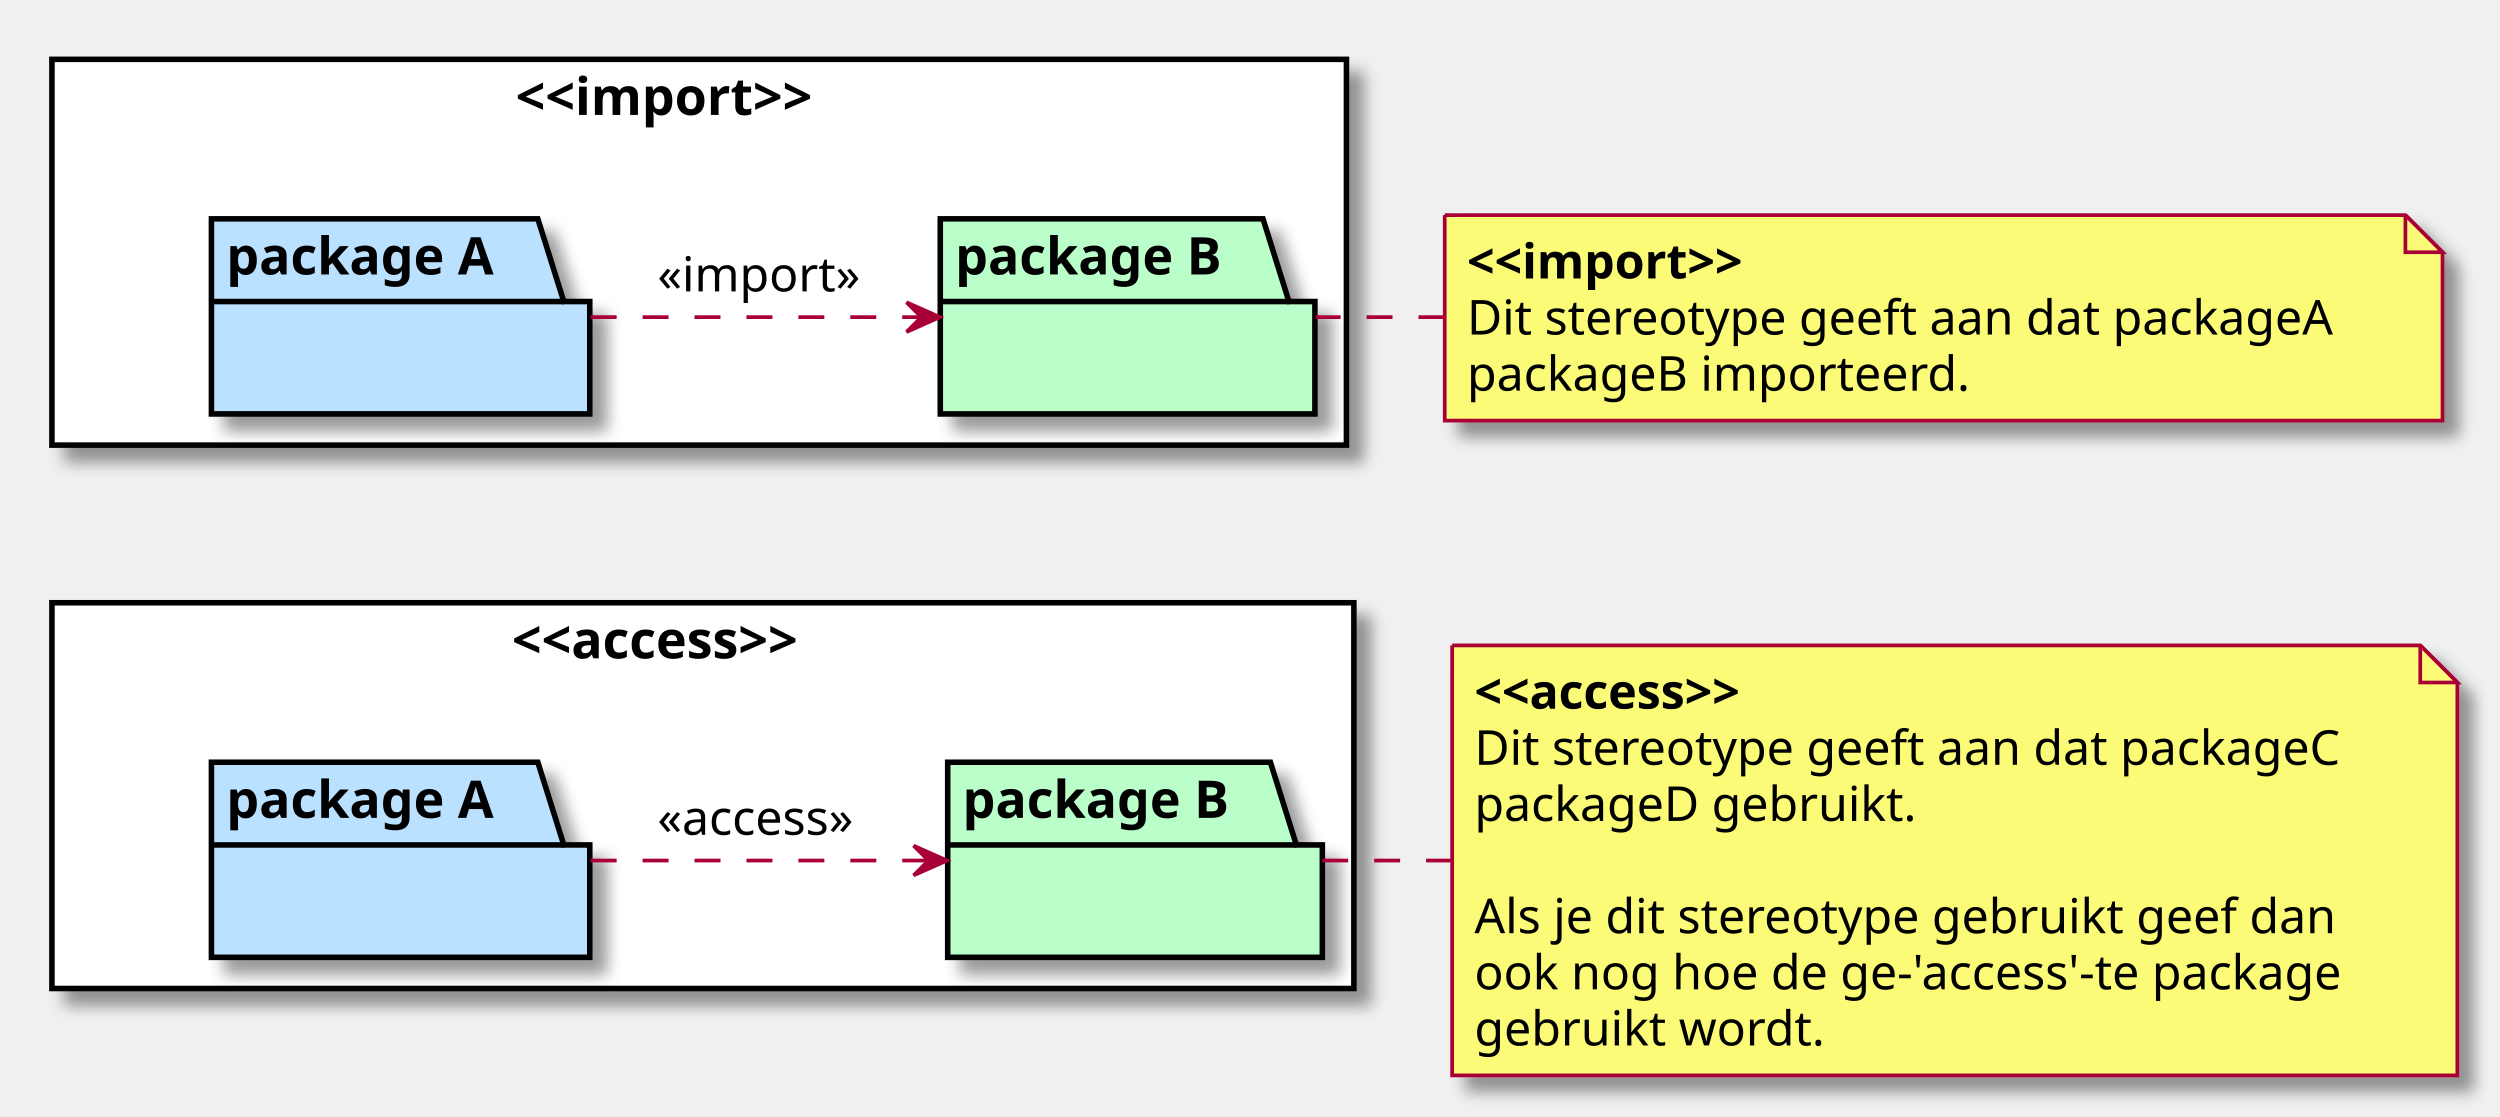
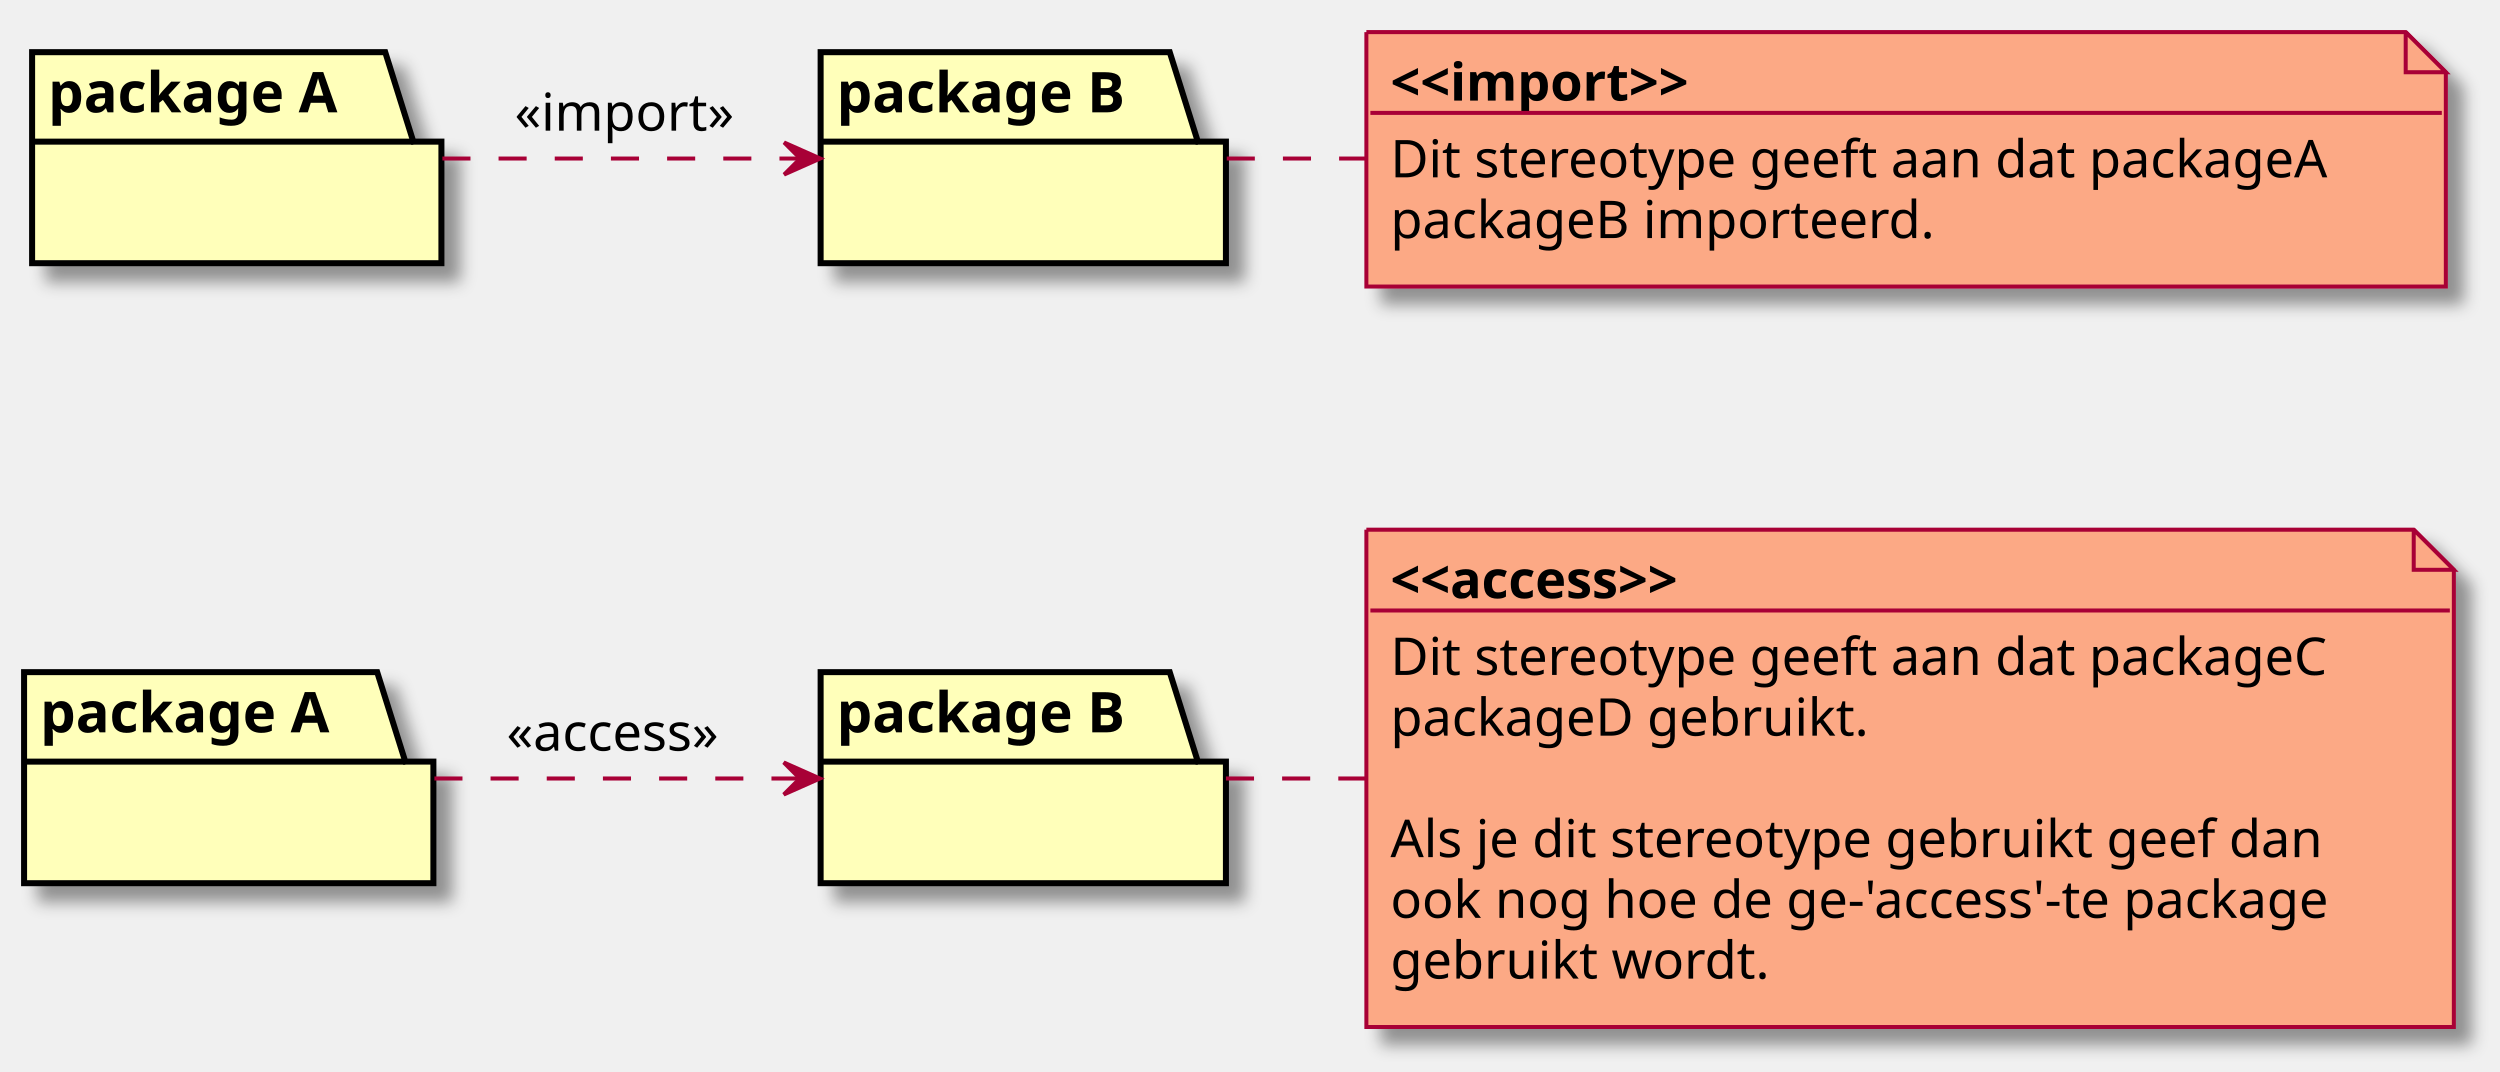
- <svg xmlns="http://www.w3.org/2000/svg" contentScriptType="application/ecmascript" contentStyleType="text/css" height="301px" preserveAspectRatio="none" style="width:674px;height:301px;" version="1.1" viewBox="0 0 674 301" width="674px" zoomAndPan="magnify">
+ <svg xmlns="http://www.w3.org/2000/svg" contentScriptType="application/ecmascript" contentStyleType="text/css" height="267px" preserveAspectRatio="none" style="width:623px;height:267px;" version="1.1" viewBox="0 0 623 267" width="623px" zoomAndPan="magnify">
  <defs>
-     <filter height="300%" id="f7o1p99omp18n" width="300%" x="-1" y="-1">
+     <filter height="300%" id="f39lou0pnq734" width="300%" x="-1" y="-1">
      <feGaussianBlur result="blurOut" stdDeviation="2.0" />
      <feColorMatrix in="blurOut" result="blurOut2" type="matrix" values="0 0 0 0 0 0 0 0 0 0 0 0 0 0 0 0 0 0 .4 0" />
      <feOffset dx="4.0" dy="4.0" in="blurOut2" result="blurOut3" />
      <feBlend in="SourceGraphic" in2="blurOut3" mode="normal" />
    </filter>
  </defs>
  <g>
-     <rect fill="#FFFFFF" filter="url(#f7o1p99omp18n)" height="104" style="stroke: #000000; stroke-width: 1.5;" width="349" x="14" y="16" />
-     <text fill="#000000" font-family="sans-serif" font-size="14" font-weight="bold" lengthAdjust="spacingAndGlyphs" textLength="99" x="139" y="30.995">&lt;&lt;import&gt;&gt;</text>
-     <text fill="#000000" font-family="sans-serif" font-size="14" font-weight="bold" lengthAdjust="spacingAndGlyphs" textLength="0" x="191" y="47.292" />
-     <rect fill="#FFFFFF" filter="url(#f7o1p99omp18n)" height="104" style="stroke: #000000; stroke-width: 1.5;" width="351" x="14" y="162.5" />
-     <text fill="#000000" font-family="sans-serif" font-size="14" font-weight="bold" lengthAdjust="spacingAndGlyphs" textLength="103" x="138" y="177.495">&lt;&lt;access&gt;&gt;</text>
-     <text fill="#000000" font-family="sans-serif" font-size="14" font-weight="bold" lengthAdjust="spacingAndGlyphs" textLength="0" x="192" y="193.792" />
-     <polygon fill="#BAE1FF" filter="url(#f7o1p99omp18n)" points="57,59,145,59,152,81.297,159,81.297,159,111.594,57,111.594,57,59" style="stroke: #000000; stroke-width: 1.5;" />
-     <line style="stroke: #000000; stroke-width: 1.5;" x1="57" x2="152" y1="81.297" y2="81.297" />
-     <text fill="#000000" font-family="sans-serif" font-size="14" font-weight="bold" lengthAdjust="spacingAndGlyphs" textLength="82" x="61" y="73.995">package A</text>
-     <polygon fill="#BAFFC9" filter="url(#f7o1p99omp18n)" points="253.5,59,340.5,59,347.5,81.297,354.5,81.297,354.5,111.594,253.5,111.594,253.5,59" style="stroke: #000000; stroke-width: 1.5;" />
-     <line style="stroke: #000000; stroke-width: 1.5;" x1="253.5" x2="347.5" y1="81.297" y2="81.297" />
-     <text fill="#000000" font-family="sans-serif" font-size="14" font-weight="bold" lengthAdjust="spacingAndGlyphs" textLength="81" x="257.5" y="73.995">package B</text>
-     <polygon fill="#BAE1FF" filter="url(#f7o1p99omp18n)" points="57,205.5,145,205.5,152,227.797,159,227.797,159,258.094,57,258.094,57,205.5" style="stroke: #000000; stroke-width: 1.5;" />
-     <line style="stroke: #000000; stroke-width: 1.5;" x1="57" x2="152" y1="227.797" y2="227.797" />
-     <text fill="#000000" font-family="sans-serif" font-size="14" font-weight="bold" lengthAdjust="spacingAndGlyphs" textLength="82" x="61" y="220.495">package A</text>
-     <polygon fill="#BAFFC9" filter="url(#f7o1p99omp18n)" points="255.5,205.5,342.5,205.5,349.5,227.797,356.5,227.797,356.5,258.094,255.5,258.094,255.5,205.5" style="stroke: #000000; stroke-width: 1.5;" />
-     <line style="stroke: #000000; stroke-width: 1.5;" x1="255.5" x2="349.5" y1="227.797" y2="227.797" />
-     <text fill="#000000" font-family="sans-serif" font-size="14" font-weight="bold" lengthAdjust="spacingAndGlyphs" textLength="81" x="259.5" y="220.495">package B</text>
-     <path d="M389.5,58 L389.5,113.398 L658.5,113.398 L658.5,68 L648.5,58 L389.5,58 " fill="#FBFB77" filter="url(#f7o1p99omp18n)" style="stroke: #A80036; stroke-width: 1.0;" />
-     <path d="M648.5,58 L648.5,68 L658.5,68 L648.5,58 " fill="#FBFB77" style="stroke: #A80036; stroke-width: 1.0;" />
-     <text fill="#000000" font-family="sans-serif" font-size="13" font-weight="bold" lengthAdjust="spacingAndGlyphs" textLength="93" x="395.5" y="75.067">&lt;&lt;import&gt;&gt;</text>
-     <text fill="#000000" font-family="sans-serif" font-size="13" lengthAdjust="spacingAndGlyphs" textLength="248" x="395.5" y="90.2">Dit stereotype geeft aan dat packageA</text>
-     <text fill="#000000" font-family="sans-serif" font-size="13" lengthAdjust="spacingAndGlyphs" textLength="142" x="395.5" y="105.332">packageB importeerd.</text>
-     <path d="M391.5,174 L391.5,289.93 L662.5,289.93 L662.5,184 L652.5,174 L391.5,174 " fill="#FBFB77" filter="url(#f7o1p99omp18n)" style="stroke: #A80036; stroke-width: 1.0;" />
-     <path d="M652.5,174 L652.5,184 L662.5,184 L652.5,174 " fill="#FBFB77" style="stroke: #A80036; stroke-width: 1.0;" />
-     <text fill="#000000" font-family="sans-serif" font-size="13" font-weight="bold" lengthAdjust="spacingAndGlyphs" textLength="94" x="397.5" y="191.067">&lt;&lt;access&gt;&gt;</text>
-     <text fill="#000000" font-family="sans-serif" font-size="13" lengthAdjust="spacingAndGlyphs" textLength="248" x="397.5" y="206.2">Dit stereotype geeft aan dat packageC</text>
-     <text fill="#000000" font-family="sans-serif" font-size="13" lengthAdjust="spacingAndGlyphs" textLength="124" x="397.5" y="221.333">packageD gebruikt.</text>
-     <text fill="#000000" font-family="sans-serif" font-size="13" lengthAdjust="spacingAndGlyphs" textLength="0" x="401.5" y="236.465" />
-     <text fill="#000000" font-family="sans-serif" font-size="13" lengthAdjust="spacingAndGlyphs" textLength="243" x="397.5" y="251.598">Als je dit stereotype gebruikt geef dan</text>
-     <text fill="#000000" font-family="sans-serif" font-size="13" lengthAdjust="spacingAndGlyphs" textLength="250" x="397.5" y="266.731">ook nog hoe de ge-'access'-te package</text>
-     <text fill="#000000" font-family="sans-serif" font-size="13" lengthAdjust="spacingAndGlyphs" textLength="95" x="397.5" y="281.864">gebruikt wordt.</text>
-     <path d="M159.241,85.5 C186.576,85.5 220.251,85.5 248.24,85.5 " fill="none" id="p1-&gt;p2" style="stroke: #A80036; stroke-width: 1.0; stroke-dasharray: 7.0,7.0;" />
-     <polygon fill="#A80036" points="253.398,85.5,244.398,81.5,248.398,85.5,244.398,89.5,253.398,85.5" style="stroke: #A80036; stroke-width: 1.0;" />
-     <text fill="#000000" font-family="sans-serif" font-size="13" lengthAdjust="spacingAndGlyphs" textLength="58" x="177.25" y="78.567">«import»</text>
-     <path d="M159.247,232 C187.078,232 221.529,232 250.056,232 " fill="none" id="p3-&gt;p4" style="stroke: #A80036; stroke-width: 1.0; stroke-dasharray: 7.0,7.0;" />
-     <polygon fill="#A80036" points="255.31,232,246.31,228,250.31,232,246.31,236,255.31,232" style="stroke: #A80036; stroke-width: 1.0;" />
-     <text fill="#000000" font-family="sans-serif" font-size="13" lengthAdjust="spacingAndGlyphs" textLength="60" x="177.25" y="225.067">«access»</text>
-     <path d="M389.422,85.5 C377.849,85.5 366.276,85.5 354.703,85.5 " fill="none" id="GMN11-p2" style="stroke: #A80036; stroke-width: 1.0; stroke-dasharray: 7.0,7.0;" />
-     <path d="M391.467,232 C379.812,232 368.157,232 356.502,232 " fill="none" id="GMN14-p4" style="stroke: #A80036; stroke-width: 1.0; stroke-dasharray: 7.0,7.0;" />
+     <polygon fill="#FFFFBA" filter="url(#f39lou0pnq734)" points="8,13,96,13,103,35.297,110,35.297,110,65.594,8,65.594,8,13" style="stroke: #000000; stroke-width: 1.5;" />
+     <line style="stroke: #000000; stroke-width: 1.5;" x1="8" x2="103" y1="35.297" y2="35.297" />
+     <text fill="#000000" font-family="sans-serif" font-size="14" font-weight="bold" lengthAdjust="spacingAndGlyphs" textLength="82" x="12" y="27.995">package A</text>
+     <polygon fill="#FFFFBA" filter="url(#f39lou0pnq734)" points="204.5,13,291.5,13,298.5,35.297,305.5,35.297,305.5,65.594,204.5,65.594,204.5,13" style="stroke: #000000; stroke-width: 1.5;" />
+     <line style="stroke: #000000; stroke-width: 1.5;" x1="204.5" x2="298.5" y1="35.297" y2="35.297" />
+     <text fill="#000000" font-family="sans-serif" font-size="14" font-weight="bold" lengthAdjust="spacingAndGlyphs" textLength="81" x="208.5" y="27.995">package B</text>
+     <polygon fill="#FFFFBA" filter="url(#f39lou0pnq734)" points="6,167.5,94,167.5,101,189.797,108,189.797,108,220.094,6,220.094,6,167.5" style="stroke: #000000; stroke-width: 1.5;" />
+     <line style="stroke: #000000; stroke-width: 1.5;" x1="6" x2="101" y1="189.797" y2="189.797" />
+     <text fill="#000000" font-family="sans-serif" font-size="14" font-weight="bold" lengthAdjust="spacingAndGlyphs" textLength="82" x="10" y="182.495">package A</text>
+     <polygon fill="#FFFFBA" filter="url(#f39lou0pnq734)" points="204.5,167.5,291.5,167.5,298.5,189.797,305.5,189.797,305.5,220.094,204.5,220.094,204.5,167.5" style="stroke: #000000; stroke-width: 1.5;" />
+     <line style="stroke: #000000; stroke-width: 1.5;" x1="204.5" x2="298.5" y1="189.797" y2="189.797" />
+     <text fill="#000000" font-family="sans-serif" font-size="14" font-weight="bold" lengthAdjust="spacingAndGlyphs" textLength="81" x="208.5" y="182.495">package B</text>
+     <path d="M340.5,8 L340.5,71.398 L609.5,71.398 L609.5,18 L599.5,8 L340.5,8 " fill="#FCA985" filter="url(#f39lou0pnq734)" style="stroke: #A80036; stroke-width: 1.0;" />
+     <path d="M599.5,8 L599.5,18 L609.5,18 L599.5,8 " fill="#FCA985" style="stroke: #A80036; stroke-width: 1.0;" />
+     <text fill="#000000" font-family="sans-serif" font-size="13" font-weight="bold" lengthAdjust="spacingAndGlyphs" textLength="93" x="346.5" y="25.067">&lt;&lt;import&gt;&gt;</text>
+     <line style="stroke: #A80036; stroke-width: 1.0;" x1="341.5" x2="608.5" y1="28.133" y2="28.133" />
+     <text fill="#000000" font-family="sans-serif" font-size="13" lengthAdjust="spacingAndGlyphs" textLength="248" x="346.5" y="44.2">Dit stereotype geeft aan dat packageA</text>
+     <text fill="#000000" font-family="sans-serif" font-size="13" lengthAdjust="spacingAndGlyphs" textLength="142" x="346.5" y="59.333">packageB importeerd.</text>
+     <path d="M340.5,132 L340.5,255.93 L611.5,255.93 L611.5,142 L601.5,132 L340.5,132 " fill="#FCA985" filter="url(#f39lou0pnq734)" style="stroke: #A80036; stroke-width: 1.0;" />
+     <path d="M601.5,132 L601.5,142 L611.5,142 L601.5,132 " fill="#FCA985" style="stroke: #A80036; stroke-width: 1.0;" />
+     <text fill="#000000" font-family="sans-serif" font-size="13" font-weight="bold" lengthAdjust="spacingAndGlyphs" textLength="94" x="346.5" y="149.067">&lt;&lt;access&gt;&gt;</text>
+     <line style="stroke: #A80036; stroke-width: 1.0;" x1="341.5" x2="610.5" y1="152.133" y2="152.133" />
+     <text fill="#000000" font-family="sans-serif" font-size="13" lengthAdjust="spacingAndGlyphs" textLength="248" x="346.5" y="168.2">Dit stereotype geeft aan dat packageC</text>
+     <text fill="#000000" font-family="sans-serif" font-size="13" lengthAdjust="spacingAndGlyphs" textLength="124" x="346.5" y="183.333">packageD gebruikt.</text>
+     <text fill="#000000" font-family="sans-serif" font-size="13" lengthAdjust="spacingAndGlyphs" textLength="0" x="350.5" y="198.465" />
+     <text fill="#000000" font-family="sans-serif" font-size="13" lengthAdjust="spacingAndGlyphs" textLength="243" x="346.5" y="213.598">Als je dit stereotype gebruikt geef dan</text>
+     <text fill="#000000" font-family="sans-serif" font-size="13" lengthAdjust="spacingAndGlyphs" textLength="250" x="346.5" y="228.731">ook nog hoe de ge-'access'-te package</text>
+     <text fill="#000000" font-family="sans-serif" font-size="13" lengthAdjust="spacingAndGlyphs" textLength="95" x="346.5" y="243.864">gebruikt wordt.</text>
+     <path d="M110.241,39.5 C137.576,39.5 171.251,39.5 199.24,39.5 " fill="none" id="p1-&gt;p2" style="stroke: #A80036; stroke-width: 1.0; stroke-dasharray: 7.0,7.0;" />
+     <polygon fill="#A80036" points="204.398,39.5,195.398,35.5,199.398,39.5,195.398,43.5,204.398,39.5" style="stroke: #A80036; stroke-width: 1.0;" />
+     <text fill="#000000" font-family="sans-serif" font-size="13" lengthAdjust="spacingAndGlyphs" textLength="58" x="128.25" y="32.567">«import»</text>
+     <path d="M108.247,194 C136.078,194 170.529,194 199.056,194 " fill="none" id="p3-&gt;p4" style="stroke: #A80036; stroke-width: 1.0; stroke-dasharray: 7.0,7.0;" />
+     <polygon fill="#A80036" points="204.31,194,195.31,190,199.31,194,195.31,198,204.31,194" style="stroke: #A80036; stroke-width: 1.0;" />
+     <text fill="#000000" font-family="sans-serif" font-size="13" lengthAdjust="spacingAndGlyphs" textLength="60" x="126.25" y="187.067">«access»</text>
+     <path d="M305.703,39.5 C317.276,39.5 328.849,39.5 340.422,39.5 " fill="none" id="p2-GMN10" style="stroke: #A80036; stroke-width: 1.0; stroke-dasharray: 7.0,7.0;" />
+     <path d="M305.502,194 C317.157,194 328.812,194 340.467,194 " fill="none" id="p4-GMN13" style="stroke: #A80036; stroke-width: 1.0; stroke-dasharray: 7.0,7.0;" />
  </g>
</svg>
